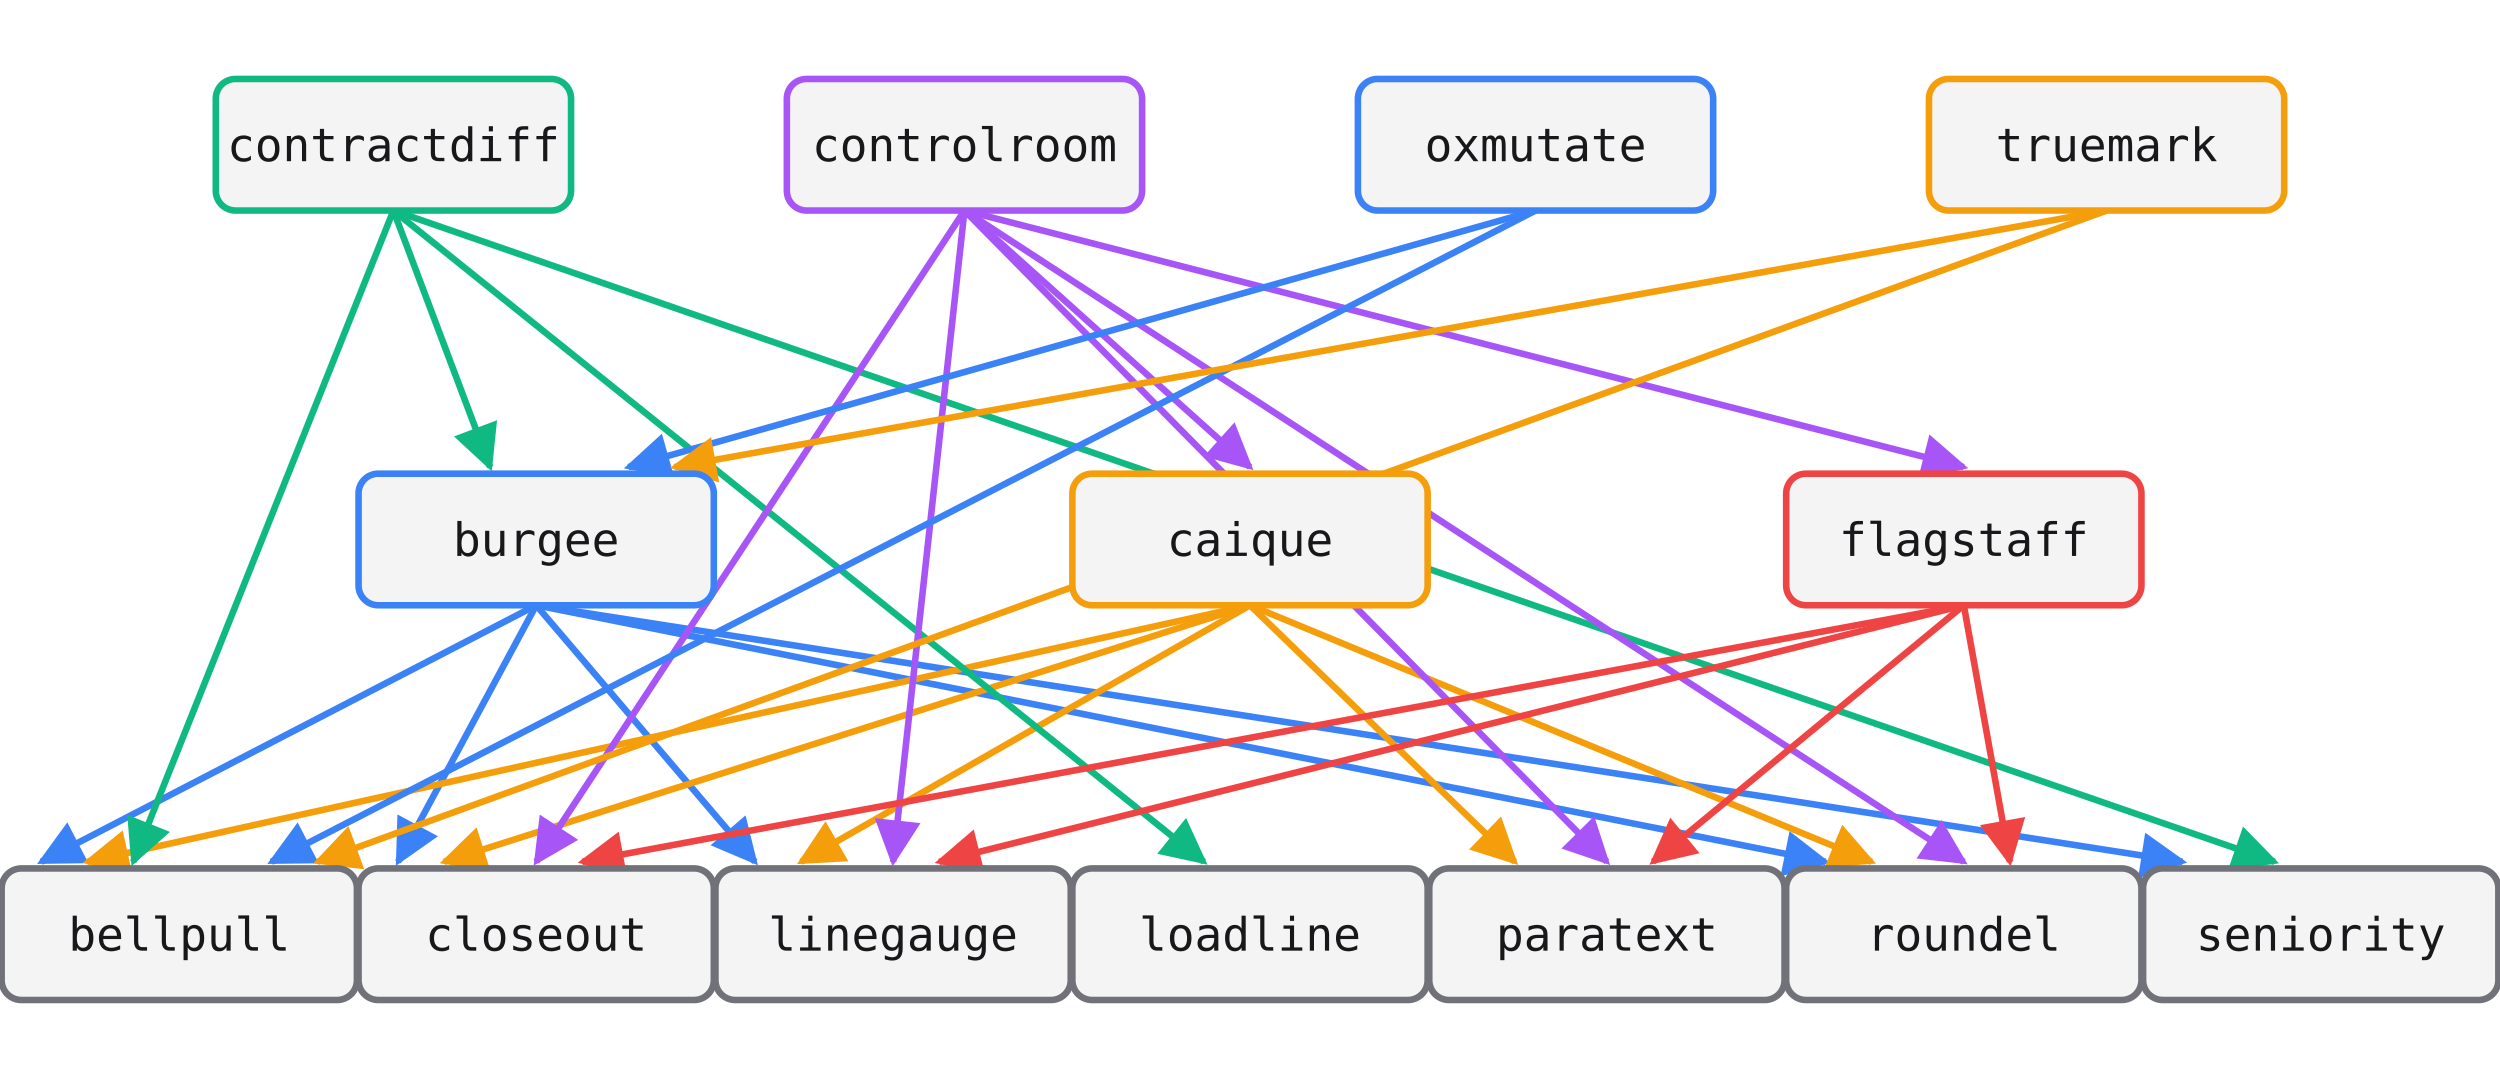
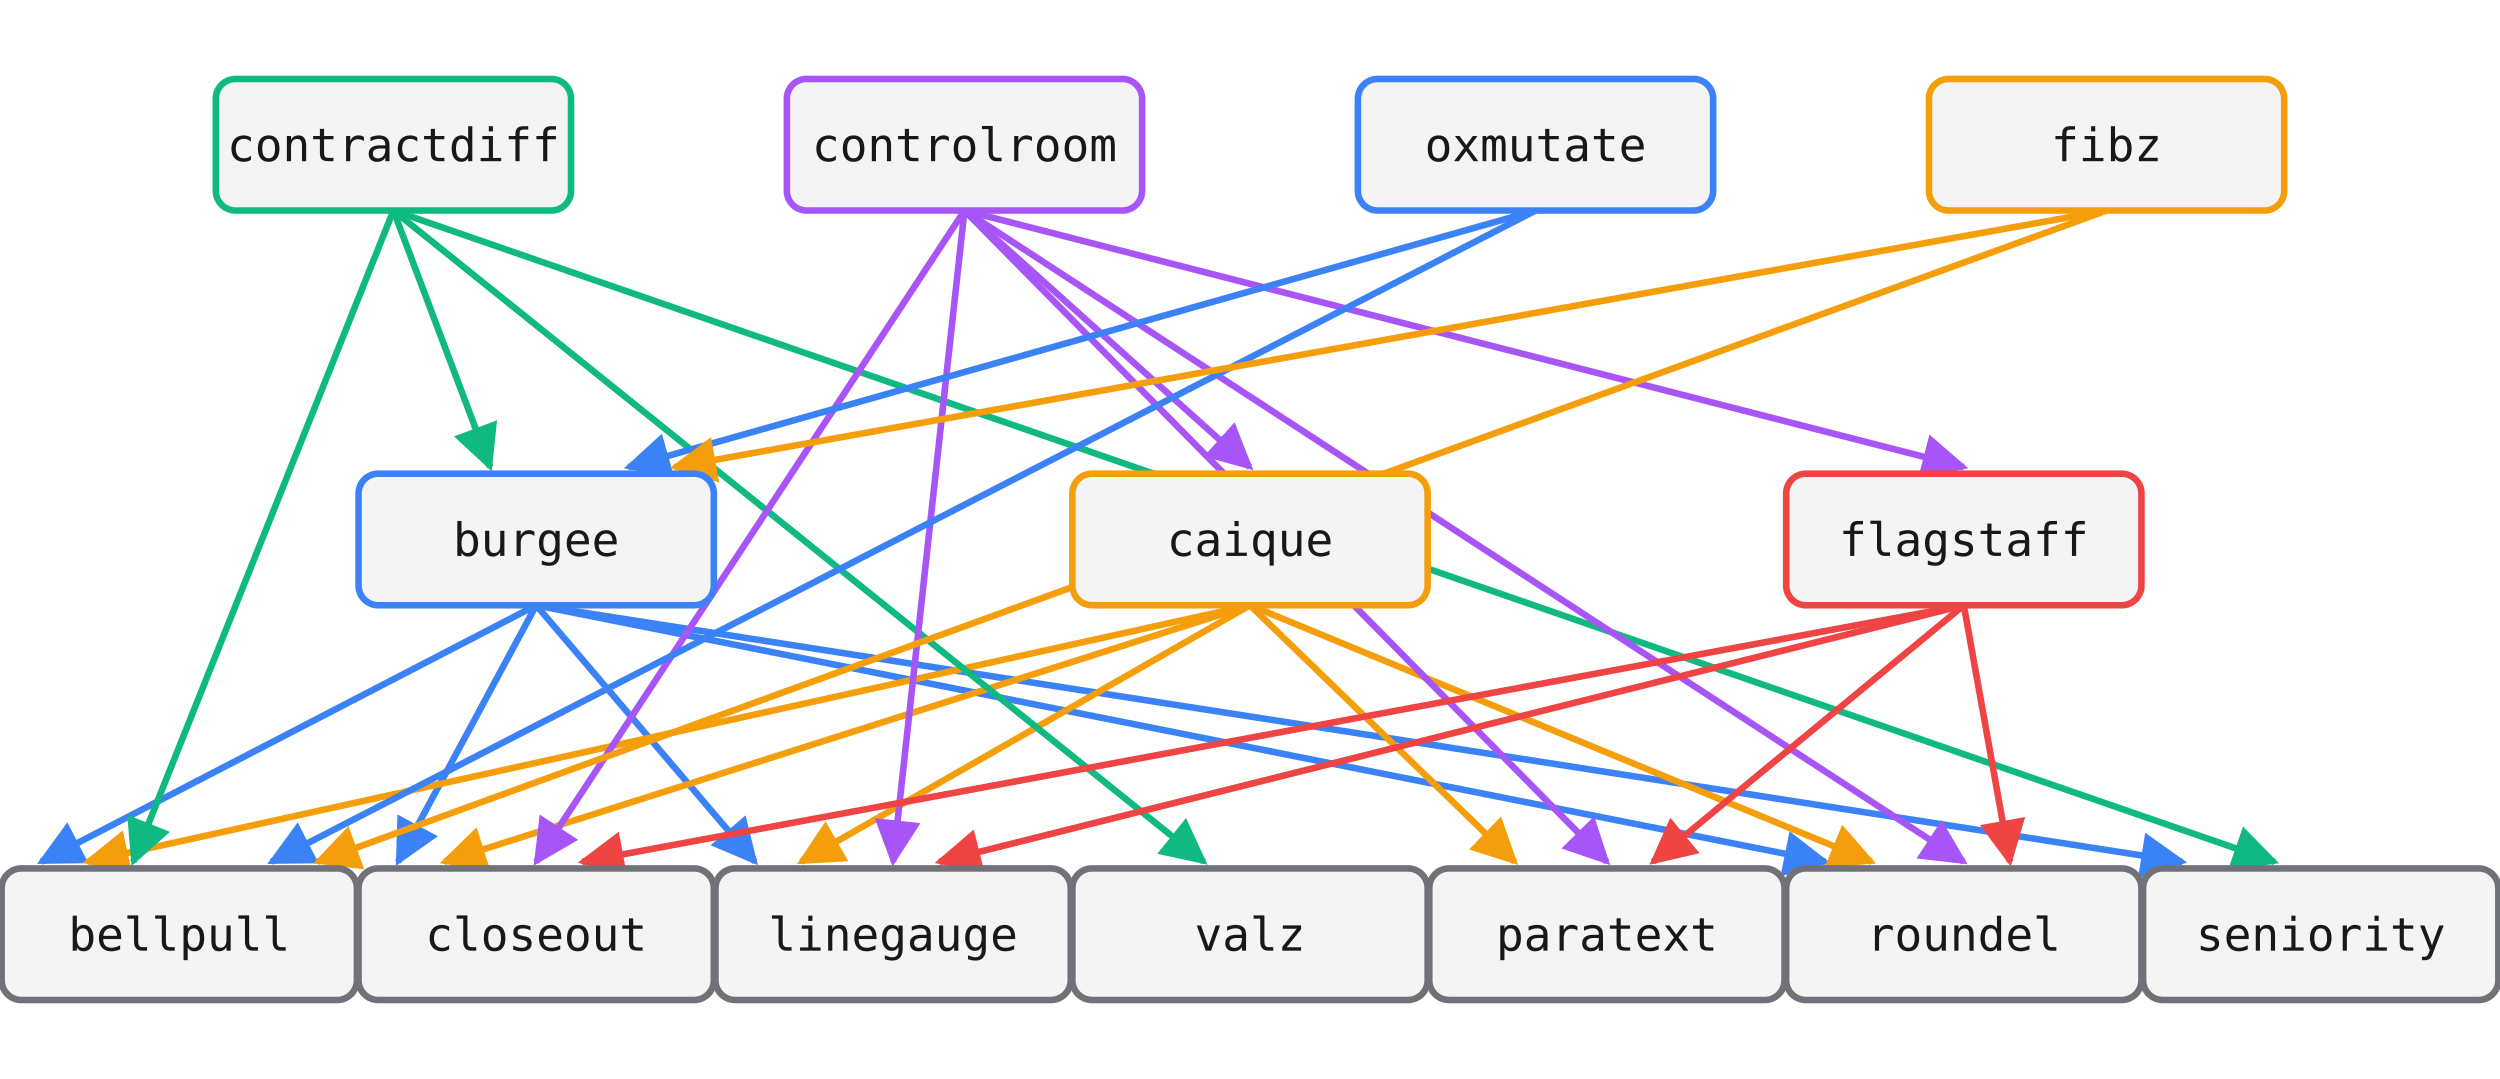
<svg xmlns="http://www.w3.org/2000/svg" viewBox="0 0 760 328" width="760" height="328" role="img" aria-labelledby="t d">
  <defs>
    <marker id="a0" viewBox="0 0 10 10" refX="9" refY="5" markerWidth="7" markerHeight="7" orient="auto-start-reverse">
      <path d="M0,0 L10,5 L0,10 z" fill="#3b82f6" />
    </marker>
    <marker id="a1" viewBox="0 0 10 10" refX="9" refY="5" markerWidth="7" markerHeight="7" orient="auto-start-reverse">
      <path d="M0,0 L10,5 L0,10 z" fill="#f59e0b" />
    </marker>
    <marker id="a2" viewBox="0 0 10 10" refX="9" refY="5" markerWidth="7" markerHeight="7" orient="auto-start-reverse">
      <path d="M0,0 L10,5 L0,10 z" fill="#10b981" />
    </marker>
    <marker id="a3" viewBox="0 0 10 10" refX="9" refY="5" markerWidth="7" markerHeight="7" orient="auto-start-reverse">
      <path d="M0,0 L10,5 L0,10 z" fill="#a855f7" />
    </marker>
    <marker id="a4" viewBox="0 0 10 10" refX="9" refY="5" markerWidth="7" markerHeight="7" orient="auto-start-reverse">
      <path d="M0,0 L10,5 L0,10 z" fill="#ef4444" />
    </marker>
    <marker id="a5" viewBox="0 0 10 10" refX="9" refY="5" markerWidth="7" markerHeight="7" orient="auto-start-reverse">
      <path d="M0,0 L10,5 L0,10 z" fill="#3b82f6" />
    </marker>
    <marker id="a6" viewBox="0 0 10 10" refX="9" refY="5" markerWidth="7" markerHeight="7" orient="auto-start-reverse">
      <path d="M0,0 L10,5 L0,10 z" fill="#f59e0b" />
    </marker>
  </defs>
  <line x1="163.0" y1="184" x2="12.5" y2="262" stroke="#3b82f6" stroke-width="2" marker-end="url(#a0)" />
  <line x1="163.0" y1="184" x2="121.0" y2="262" stroke="#3b82f6" stroke-width="2" marker-end="url(#a0)" />
  <line x1="163.0" y1="184" x2="229.5" y2="262" stroke="#3b82f6" stroke-width="2" marker-end="url(#a0)" />
  <line x1="163.0" y1="184" x2="555.0" y2="262" stroke="#3b82f6" stroke-width="2" marker-end="url(#a0)" />
  <line x1="163.0" y1="184" x2="663.5" y2="262" stroke="#3b82f6" stroke-width="2" marker-end="url(#a0)" />
  <line x1="380.0" y1="184" x2="26.5" y2="262" stroke="#f59e0b" stroke-width="2" marker-end="url(#a1)" />
  <line x1="380.0" y1="184" x2="135.0" y2="262" stroke="#f59e0b" stroke-width="2" marker-end="url(#a1)" />
  <line x1="380.0" y1="184" x2="243.5" y2="262" stroke="#f59e0b" stroke-width="2" marker-end="url(#a1)" />
  <line x1="380.0" y1="184" x2="460.5" y2="262" stroke="#f59e0b" stroke-width="2" marker-end="url(#a1)" />
  <line x1="380.0" y1="184" x2="569.0" y2="262" stroke="#f59e0b" stroke-width="2" marker-end="url(#a1)" />
  <line x1="119.6" y1="64" x2="40.5" y2="262" stroke="#10b981" stroke-width="2" marker-end="url(#a2)" />
  <line x1="119.6" y1="64" x2="149.0" y2="142" stroke="#10b981" stroke-width="2" marker-end="url(#a2)" />
  <line x1="119.6" y1="64" x2="366.0" y2="262" stroke="#10b981" stroke-width="2" marker-end="url(#a2)" />
  <line x1="119.6" y1="64" x2="691.5" y2="262" stroke="#10b981" stroke-width="2" marker-end="url(#a2)" />
  <line x1="293.2" y1="64" x2="380.0" y2="142" stroke="#a855f7" stroke-width="2" marker-end="url(#a3)" />
  <line x1="293.2" y1="64" x2="163.0" y2="262" stroke="#a855f7" stroke-width="2" marker-end="url(#a3)" />
  <line x1="293.2" y1="64" x2="597.0" y2="142" stroke="#a855f7" stroke-width="2" marker-end="url(#a3)" />
  <line x1="293.2" y1="64" x2="271.5" y2="262" stroke="#a855f7" stroke-width="2" marker-end="url(#a3)" />
  <line x1="293.2" y1="64" x2="488.5" y2="262" stroke="#a855f7" stroke-width="2" marker-end="url(#a3)" />
  <line x1="293.2" y1="64" x2="597.0" y2="262" stroke="#a855f7" stroke-width="2" marker-end="url(#a3)" />
  <line x1="597.0" y1="184" x2="177.0" y2="262" stroke="#ef4444" stroke-width="2" marker-end="url(#a4)" />
  <line x1="597.0" y1="184" x2="285.5" y2="262" stroke="#ef4444" stroke-width="2" marker-end="url(#a4)" />
  <line x1="597.0" y1="184" x2="502.5" y2="262" stroke="#ef4444" stroke-width="2" marker-end="url(#a4)" />
  <line x1="597.0" y1="184" x2="611.0" y2="262" stroke="#ef4444" stroke-width="2" marker-end="url(#a4)" />
  <line x1="466.8" y1="64" x2="82.5" y2="262" stroke="#3b82f6" stroke-width="2" marker-end="url(#a5)" />
  <line x1="466.8" y1="64" x2="191.0" y2="142" stroke="#3b82f6" stroke-width="2" marker-end="url(#a5)" />
  <line x1="640.4" y1="64" x2="96.5" y2="262" stroke="#f59e0b" stroke-width="2" marker-end="url(#a6)" />
  <line x1="640.4" y1="64" x2="205.0" y2="142" stroke="#f59e0b" stroke-width="2" marker-end="url(#a6)" />
  <rect x="109.0" y="144" width="108" height="40" rx="6" fill="#f4f4f5" stroke="#3b82f6" stroke-width="2" />
  <text x="163.0" y="169" text-anchor="middle" font-family="ui-monospace, SFMono-Regular, Menlo, Consolas, monospace" font-size="14" fill="#18181b">burgee</text>
  <rect x="326.0" y="144" width="108" height="40" rx="6" fill="#f4f4f5" stroke="#f59e0b" stroke-width="2" />
  <text x="380.0" y="169" text-anchor="middle" font-family="ui-monospace, SFMono-Regular, Menlo, Consolas, monospace" font-size="14" fill="#18181b">caique</text>
  <rect x="65.6" y="24" width="108" height="40" rx="6" fill="#f4f4f5" stroke="#10b981" stroke-width="2" />
  <text x="119.6" y="49" text-anchor="middle" font-family="ui-monospace, SFMono-Regular, Menlo, Consolas, monospace" font-size="14" fill="#18181b">contractdiff</text>
  <rect x="239.2" y="24" width="108" height="40" rx="6" fill="#f4f4f5" stroke="#a855f7" stroke-width="2" />
  <text x="293.2" y="49" text-anchor="middle" font-family="ui-monospace, SFMono-Regular, Menlo, Consolas, monospace" font-size="14" fill="#18181b">controlroom</text>
  <rect x="543.0" y="144" width="108" height="40" rx="6" fill="#f4f4f5" stroke="#ef4444" stroke-width="2" />
  <text x="597.0" y="169" text-anchor="middle" font-family="ui-monospace, SFMono-Regular, Menlo, Consolas, monospace" font-size="14" fill="#18181b">flagstaff</text>
  <rect x="412.8" y="24" width="108" height="40" rx="6" fill="#f4f4f5" stroke="#3b82f6" stroke-width="2" />
  <text x="466.8" y="49" text-anchor="middle" font-family="ui-monospace, SFMono-Regular, Menlo, Consolas, monospace" font-size="14" fill="#18181b">oxmutate</text>
  <rect x="586.4" y="24" width="108" height="40" rx="6" fill="#f4f4f5" stroke="#f59e0b" stroke-width="2" />
-   <text x="640.4" y="49" text-anchor="middle" font-family="ui-monospace, SFMono-Regular, Menlo, Consolas, monospace" font-size="14" fill="#18181b">truemark</text>
+   <text x="640.4" y="49" text-anchor="middle" font-family="ui-monospace, SFMono-Regular, Menlo, Consolas, monospace" font-size="14" fill="#18181b">fibz</text>
  <rect x="0.5" y="264" width="108" height="40" rx="6" fill="#f4f4f5" stroke="#71717a" stroke-width="2" />
  <text x="54.5" y="289" text-anchor="middle" font-family="ui-monospace, SFMono-Regular, Menlo, Consolas, monospace" font-size="14" fill="#18181b">bellpull</text>
  <rect x="109.0" y="264" width="108" height="40" rx="6" fill="#f4f4f5" stroke="#71717a" stroke-width="2" />
  <text x="163.0" y="289" text-anchor="middle" font-family="ui-monospace, SFMono-Regular, Menlo, Consolas, monospace" font-size="14" fill="#18181b">closeout</text>
  <rect x="217.5" y="264" width="108" height="40" rx="6" fill="#f4f4f5" stroke="#71717a" stroke-width="2" />
  <text x="271.5" y="289" text-anchor="middle" font-family="ui-monospace, SFMono-Regular, Menlo, Consolas, monospace" font-size="14" fill="#18181b">linegauge</text>
  <rect x="326.0" y="264" width="108" height="40" rx="6" fill="#f4f4f5" stroke="#71717a" stroke-width="2" />
-   <text x="380.0" y="289" text-anchor="middle" font-family="ui-monospace, SFMono-Regular, Menlo, Consolas, monospace" font-size="14" fill="#18181b">loadline</text>
+   <text x="380.0" y="289" text-anchor="middle" font-family="ui-monospace, SFMono-Regular, Menlo, Consolas, monospace" font-size="14" fill="#18181b">valz</text>
  <rect x="434.5" y="264" width="108" height="40" rx="6" fill="#f4f4f5" stroke="#71717a" stroke-width="2" />
  <text x="488.5" y="289" text-anchor="middle" font-family="ui-monospace, SFMono-Regular, Menlo, Consolas, monospace" font-size="14" fill="#18181b">paratext</text>
  <rect x="543.0" y="264" width="108" height="40" rx="6" fill="#f4f4f5" stroke="#71717a" stroke-width="2" />
  <text x="597.0" y="289" text-anchor="middle" font-family="ui-monospace, SFMono-Regular, Menlo, Consolas, monospace" font-size="14" fill="#18181b">roundel</text>
  <rect x="651.5" y="264" width="108" height="40" rx="6" fill="#f4f4f5" stroke="#71717a" stroke-width="2" />
  <text x="705.5" y="289" text-anchor="middle" font-family="ui-monospace, SFMono-Regular, Menlo, Consolas, monospace" font-size="14" fill="#18181b">seniority</text>
</svg>
